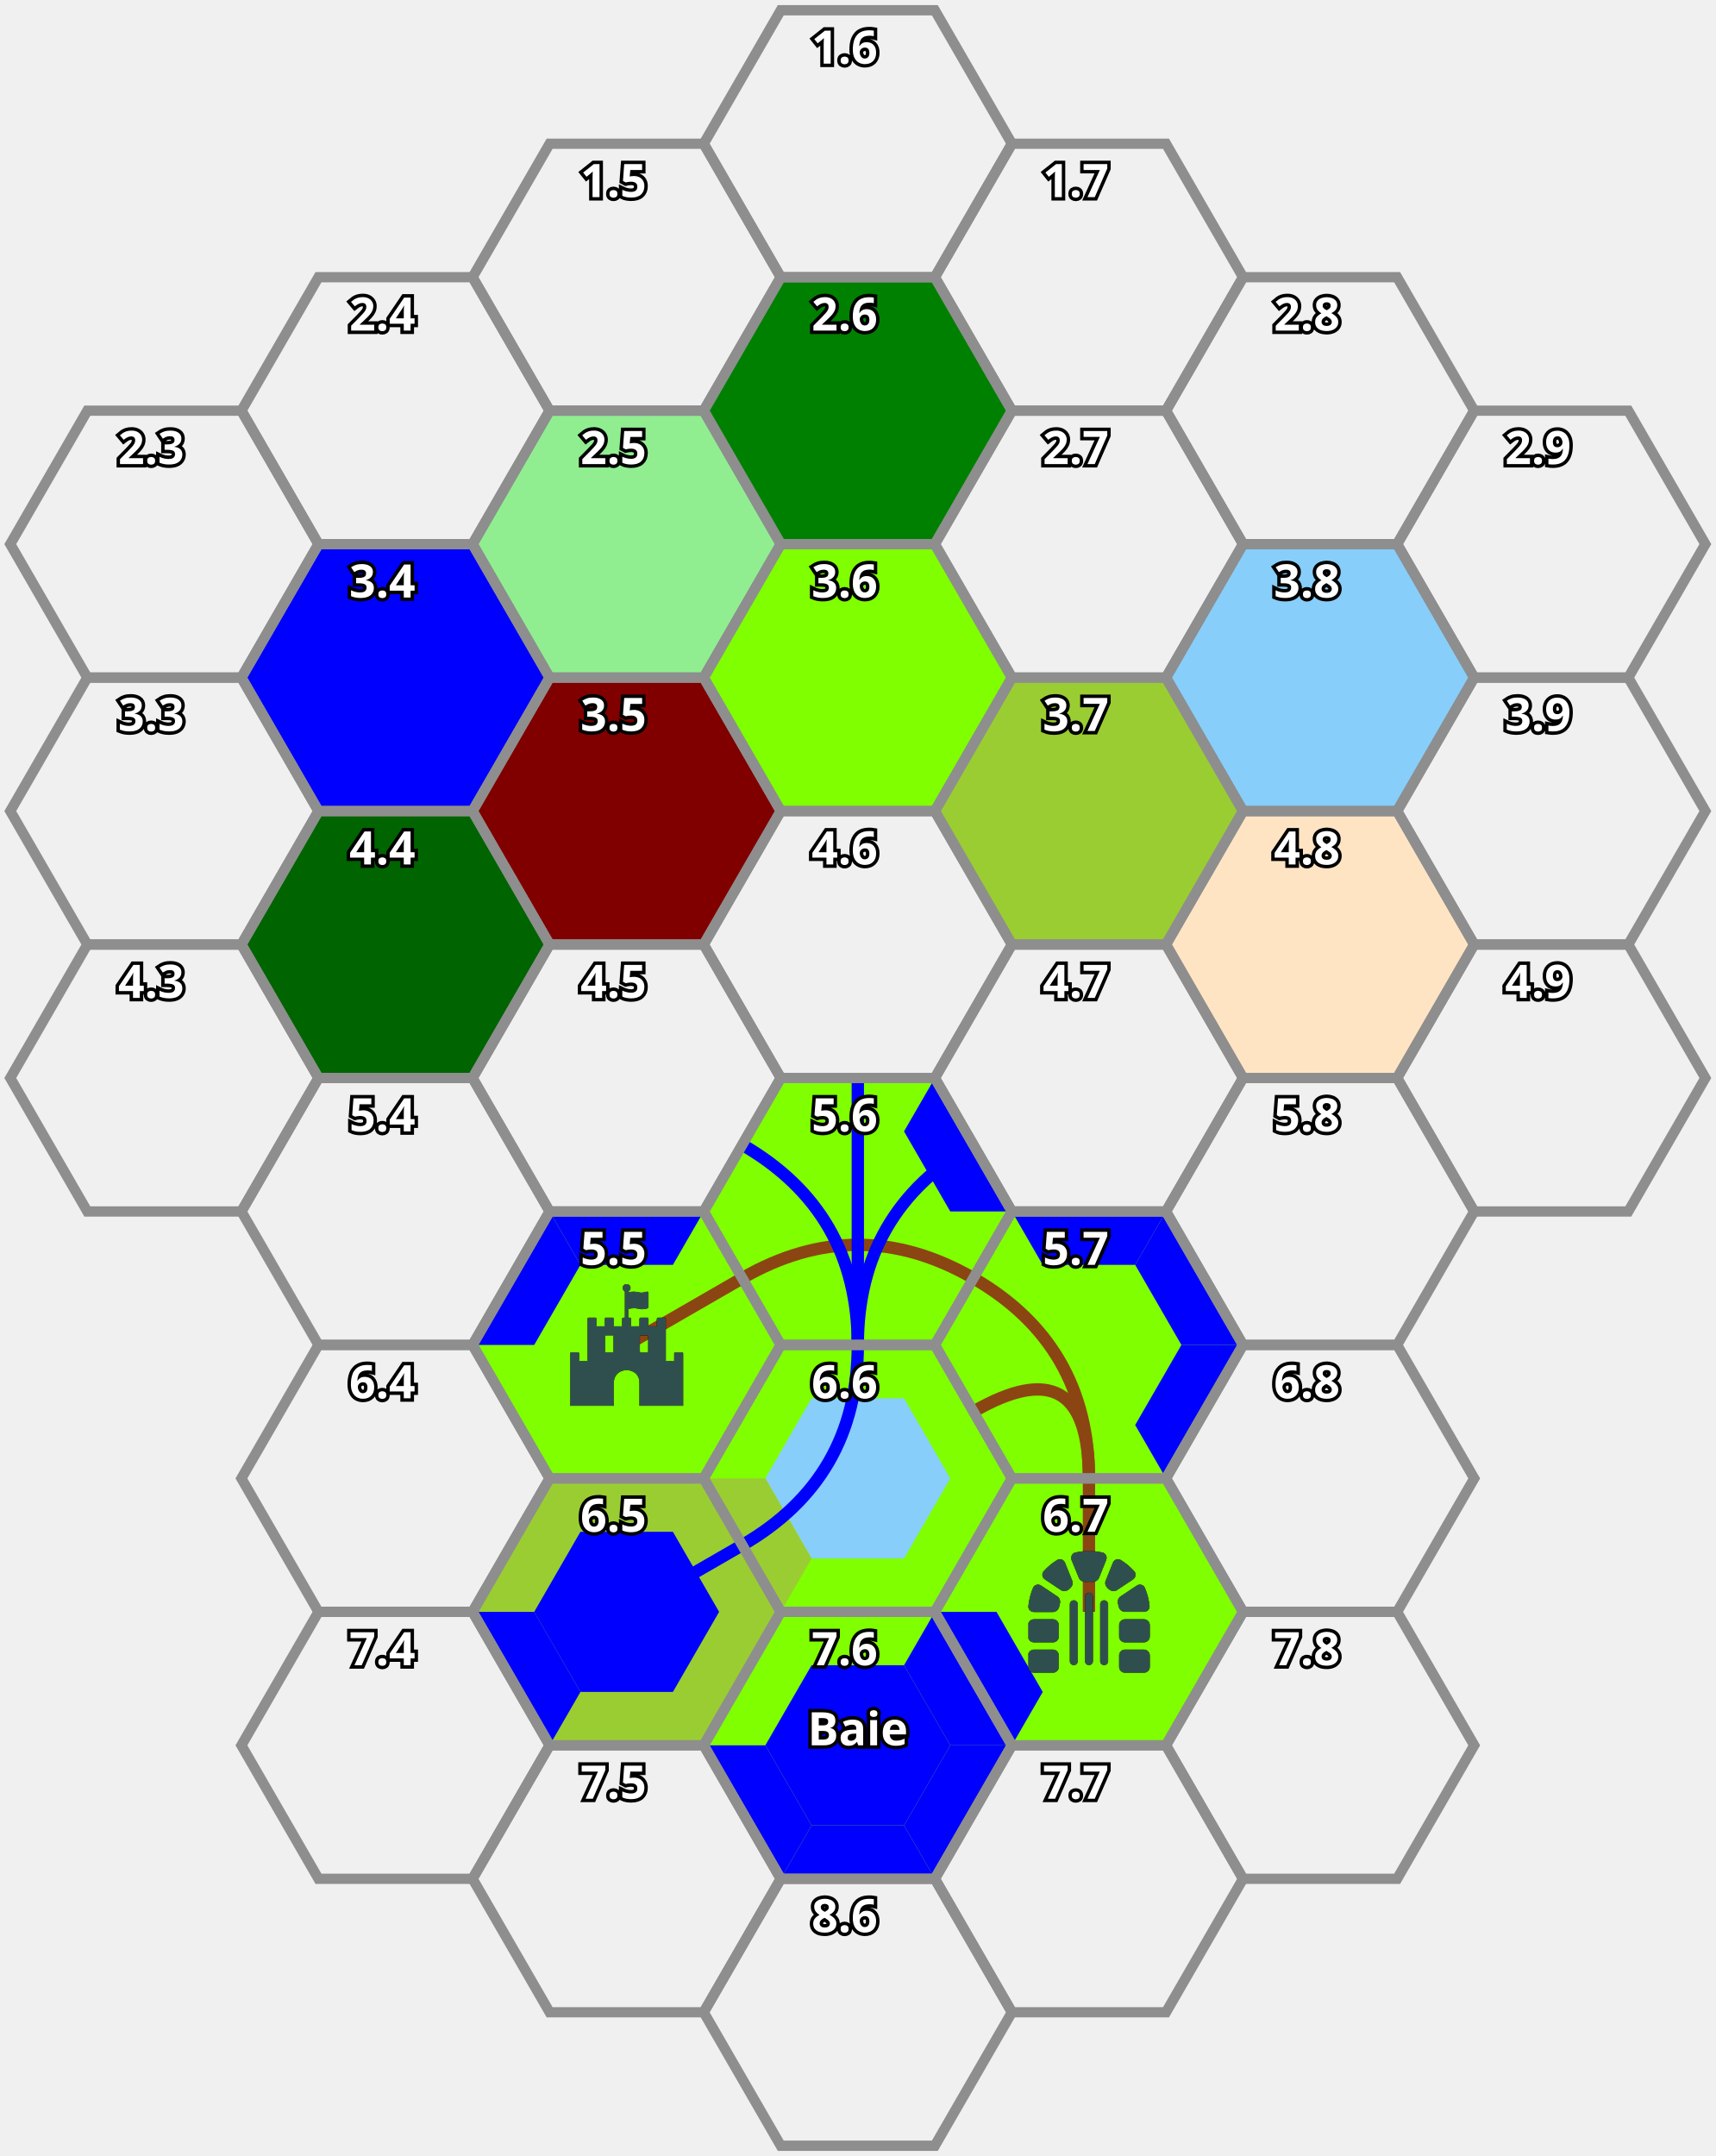
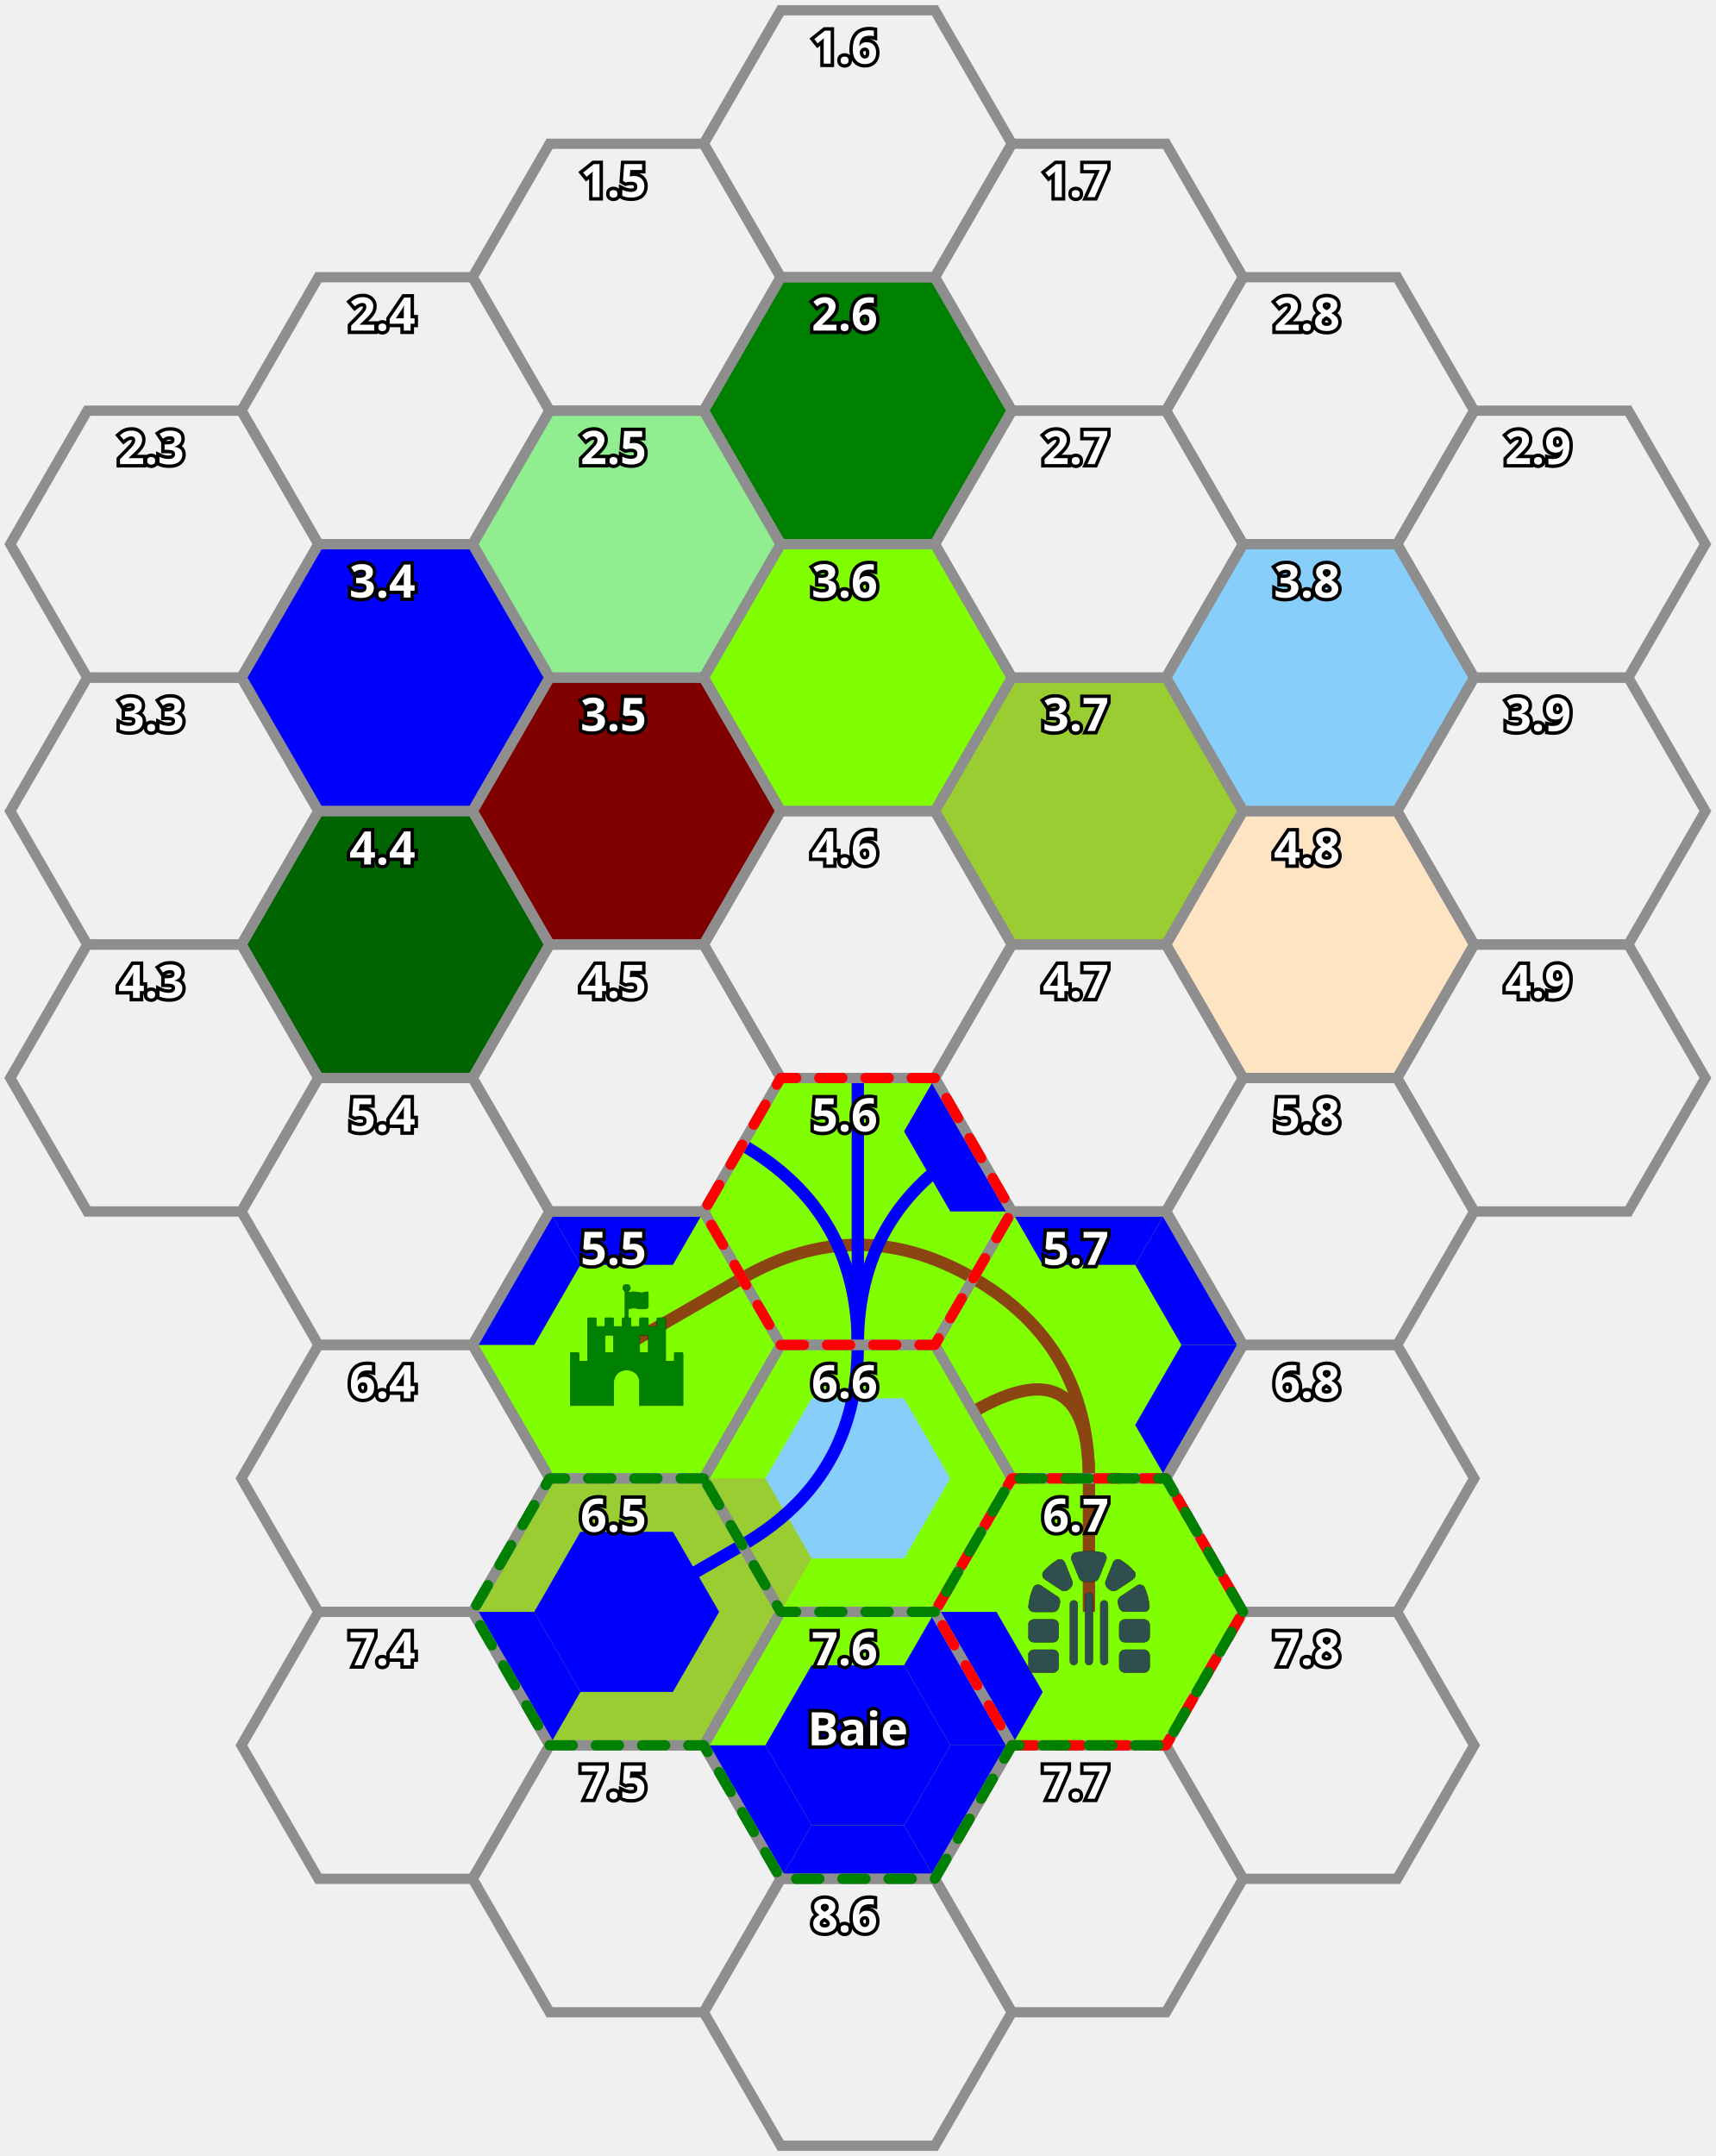
<svg xmlns="http://www.w3.org/2000/svg" xmlns:xlink="http://www.w3.org/1999/xlink" viewBox="343.333 79.936 1113.333 1398.974" data-name="Layer 1" id="Layer_1">
  <style type="text/css">
        polygon {
            fill: none;
            stroke-width: 6.667;
        }

        text {
            font-size: 250.0%;
            font-family: PTSans-NarrowBold, PT Sans Narrow;
            font-weight: 600;
            paint-order: stroke;
            stroke: black;
            fill: white;
            stroke-width: 4.444;
        }

        .path {
            fill: transparent;
            stroke-width: 8.0;
        }


        .roads {
            stroke: saddlebrown;
        }

        .rivers {
            stroke: blue;
        }

        .grid {
            stroke: #8E8E8E;
            stroke-miterlimit: 10;
        }

        .number {}

        .alt_text {}

        .icon {
            paint-order: stroke;
            stroke: black;
            fill: darkslategrey;
            stroke-width: 2;
        }


        .plains {
            fill: lightgreen;
        }

        .light_wood {
            fill: green;
        }

        .heavy_woods {
            fill: darkgreen;
        }

        .grassland {
            fill: chartreuse;
        }

        .mountains {
            fill: maroon;
        }

        .hills {
            fill: bisque;
        }

        .sea {
            fill: blue;
        }


        .lake {
            fill: lightskyblue;
        }


        .marsh {
            fill: yellowgreen;
        }


        .desert {
            fill: lightyellow;
        }

        .unknown {
            fill: gray;
        }

        .zone {
            stroke-dasharray: 15;
            stroke-linejoin: round;
            stroke-linecap: round;
        }

        .zone.secured {
            stroke: green;
        }

        
+ .fortin {
+     fill: green;
+ }
+ 
+ .zone.dangerous {
+     stroke: red;
+ }
+ 
    </style>
  <defs>
    <svg id="ruines" class="icon ruines">
      <path d="M336.6 156.5C327.3 148.1 322.6 136.5 327.1 125.3L357.6 49.18C362.7 36.27 377.8 30.36 389.7 37.63C410.9 50.63 430 66.62 446.5 85.02C455.7 95.21 452.9 110.9 441.5 118.5L373.9 163.5C363.6 170.4 349.8 168.1 340.5 159.9C339.2 158.7 337.9 157.6 336.6 156.5H336.6zM297.7 112.6C293.2 123.1 280.9 129.8 268.7 128.6C264.6 128.2 260.3 128 256 128C251.7 128 247.4 128.2 243.3 128.6C231.1 129.8 218.8 123.1 214.3 112.6L183.1 36.82C178.8 24.02 185.5 9.433 198.1 6.374C217.3 2.203 236.4 0 256 0C275.6 0 294.7 2.203 313 6.374C326.5 9.433 333.2 24.02 328 36.82L297.7 112.6zM122.3 37.63C134.2 30.36 149.3 36.27 154.4 49.18L184.9 125.3C189.4 136.5 184.7 148.1 175.4 156.5C174.1 157.6 172.8 158.7 171.5 159.9C162.2 168.1 148.4 170.4 138.1 163.5L70.52 118.5C59.13 110.9 56.32 95.21 65.46 85.02C81.99 66.62 101.1 50.63 122.3 37.63H122.3zM379.5 222.1C376.3 210.7 379.7 198.1 389.5 191.6L458.1 145.8C469.7 138.1 485.6 141.9 491.2 154.7C501.6 178.8 508.4 204.8 510.9 232C512.1 245.2 501.3 255.1 488 255.1H408C394.7 255.1 384.2 245.2 381.8 232.1C381.1 228.7 380.4 225.4 379.5 222.1V222.1zM122.5 191.6C132.3 198.1 135.7 210.7 132.5 222.1C131.6 225.4 130.9 228.7 130.2 232.1C127.8 245.2 117.3 256 104 256H24C10.75 256-.118 245.2 1.107 232C3.636 204.8 10.43 178.8 20.82 154.7C26.36 141.9 42.26 138.1 53.91 145.8L122.5 191.6zM104 288C117.3 288 128 298.7 128 312V360C128 373.3 117.3 384 104 384H24C10.75 384 0 373.3 0 360V312C0 298.7 10.75 288 24 288H104zM488 288C501.3 288 512 298.7 512 312V360C512 373.3 501.3 384 488 384H408C394.7 384 384 373.3 384 360V312C384 298.7 394.7 288 408 288H488zM104 416C117.3 416 128 426.7 128 440V488C128 501.3 117.3 512 104 512H24C10.75 512 0 501.3 0 488V440C0 426.7 10.75 416 24 416H104zM488 416C501.3 416 512 426.7 512 440V488C512 501.3 501.3 512 488 512H408C394.7 512 384 501.3 384 488V440C384 426.7 394.7 416 408 416H488zM272 464C272 472.8 264.8 480 256 480C247.2 480 240 472.8 240 464V192C240 183.2 247.2 176 256 176C264.8 176 272 183.2 272 192V464zM208 464C208 472.8 200.8 480 192 480C183.2 480 176 472.8 176 464V224C176 215.2 183.2 208 192 208C200.8 208 208 215.2 208 224V464zM336 464C336 472.8 328.8 480 320 480C311.2 480 304 472.8 304 464V224C304 215.2 311.2 208 320 208C328.8 208 336 215.2 336 224V464z" />
    </svg>
    <svg id="fortin" class="icon fortin">
      <path d="M489.2 287.9h-27.4c-2.6 0-4.6 2-4.6 4.6v32h-36.6V146.2c0-2.6-2-4.6-4.6-4.6h-27.4c-2.6 0-4.6 2-4.6 4.6v32h-36.6v-32c0-2.6-2-4.6-4.6-4.6h-27.4c-2.6 0-4.6 2-4.6 4.6v32h-36.6v-32c0-6-8-4.6-11.7-4.6v-38c8.3-2 17.1-3.4 25.7-3.4 10.9 0 20.9 4.3 31.4 4.3 4.6 0 27.7-1.1 27.7-8v-60c0-2.6-2-4.6-4.6-4.6-5.1 0-15.1 4.3-24 4.3-9.7 0-20.9-4.3-32.6-4.3-8 0-16 1.1-23.7 2.9v-4.9c5.4-2.6 9.1-8.3 9.1-14.3 0-20.7-31.4-20.8-31.4 0 0 6 3.7 11.7 9.1 14.3v111.7c-3.7 0-11.7-1.4-11.7 4.6v32h-36.6v-32c0-2.6-2-4.6-4.6-4.6h-27.4c-2.6 0-4.6 2-4.6 4.6v32H128v-32c0-2.6-2-4.6-4.6-4.6H96c-2.6 0-4.6 2-4.6 4.6v178.3H54.8v-32c0-2.6-2-4.6-4.6-4.6H22.8c-2.6 0-4.6 2-4.6 4.6V512h182.9v-96c0-72.6 109.7-72.6 109.7 0v96h182.9V292.5c.1-2.6-1.9-4.6-4.5-4.6zm-288.1-4.5c0 2.6-2 4.6-4.6 4.6h-27.4c-2.6 0-4.6-2-4.6-4.6v-64c0-2.6 2-4.6 4.6-4.6h27.4c2.6 0 4.6 2 4.6 4.6v64zm146.4 0c0 2.6-2 4.6-4.6 4.6h-27.4c-2.6 0-4.6-2-4.6-4.6v-64c0-2.6 2-4.6 4.6-4.6h27.4c2.6 0 4.6 2 4.6 4.6v64z" />
    </svg>
  </defs>
  <polygon class="marsh" points="1150.0,606.218 1100.0,519.615 1000.0,519.615 950.0,606.218 1000.0,692.82 1100.0,692.82 1150.0,606.218" />
  <polygon class="" points="1150.0,779.423 1100.0,692.82 1000.0,692.82 950.0,779.423 1000.0,866.025 1100.0,866.025 1150.0,779.423" />
  <polygon class="" points="1450.0,606.218 1400.0,519.615 1300.0,519.615 1250.0,606.218 1300.0,692.82 1400.0,692.82 1450.0,606.218" />
  <polygon class="" points="1450.0,779.423 1400.0,692.82 1300.0,692.82 1250.0,779.423 1300.0,866.025 1400.0,866.025 1450.0,779.423" />
  <polygon class="" points="550.0,433.013 500.0,346.41 400.0,346.41 350.0,433.013 400.0,519.615 500.0,519.615 550.0,433.013" />
  <polygon class="" points="550.0,606.218 500.0,519.615 400.0,519.615 350.0,606.218 400.0,692.82 500.0,692.82 550.0,606.218" />
  <polygon class="plains" points="850.0,433.013 800.0,346.41 700.0,346.41 650.0,433.013 700.0,519.615 800.0,519.615 850.0,433.013" />
  <polygon class="mountains" points="850.0,606.218 800.0,519.615 700.0,519.615 650.0,606.218 700.0,692.82 800.0,692.82 850.0,606.218" />
  <polygon class="marsh" points="850.0,1125.833 800.0,1039.23 700.0,1039.23 650.0,1125.833 700.0,1212.436 800.0,1212.436 850.0,1125.833" />
  <polygon class="sea" points="690.0,1125.833 720.0,1177.795 700.0,1212.436 650.0,1125.833 690.0,1125.833" />
  <polygon class="sea" points="810.0,1125.833 780.0,1073.872 720.0,1073.872 690.0,1125.833 720.0,1177.795 780.0,1177.795 810.0,1125.833" />
  <path d="M750.0 1125.833 Q 750.0 1125.833 824.998 1082.532" class="path rivers" />
  <polygon class="" points="850.0,1299.038 800.0,1212.436 700.0,1212.436 650.0,1299.038 700.0,1385.641 800.0,1385.641 850.0,1299.038" />
  <polygon class="grassland" points="1150.0,1125.833 1100.0,1039.23 1000.0,1039.23 950.0,1125.833 1000.0,1212.436 1100.0,1212.436 1150.0,1125.833" />
  <polygon class="sea" points="990.0,1125.833 1020.0,1177.795 1000.0,1212.436 950.0,1125.833 990.0,1125.833" />
  <path d="M1050.0 1039.23 Q 1050.0 1125.833 1050.0 1125.833" class="path roads" />
  <use xlink:href="#ruines" transform="translate(1010.635 1086.468) scale(0.1537687 0.1537687)" />
  <polygon class="" points="1150.0,1299.038 1100.0,1212.436 1000.0,1212.436 950.0,1299.038 1000.0,1385.641 1100.0,1385.641 1150.0,1299.038" />
  <polygon class="" points="1150.0,433.013 1100.0,346.41 1000.0,346.41 950.0,433.013 1000.0,519.615 1100.0,519.615 1150.0,433.013" />
  <polygon class="" points="1450.0,433.013 1400.0,346.41 1300.0,346.41 1250.0,433.013 1300.0,519.615 1400.0,519.615 1450.0,433.013" />
  <polygon class="" points="850.0,259.808 800.0,173.205 700.0,173.205 650.0,259.808 700.0,346.41 800.0,346.41 850.0,259.808" />
  <polygon class="" points="1150.0,259.808 1100.0,173.205 1000.0,173.205 950.0,259.808 1000.0,346.41 1100.0,346.41 1150.0,259.808" />
  <polygon class="" points="850.0,779.423 800.0,692.82 700.0,692.82 650.0,779.423 700.0,866.025 800.0,866.025 850.0,779.423" />
  <polygon class="grassland" points="850.0,952.628 800.0,866.025 700.0,866.025 650.0,952.628 700.0,1039.23 800.0,1039.23 850.0,952.628" />
  <polygon class="sea" points="690.0,952.628 720.0,900.666 700.0,866.025 650.0,952.628 690.0,952.628" />
  <polygon class="sea" points="780.0,900.666 720.0,900.666 700.0,866.025 800.0,866.025 780.0,900.666" />
  <path d="M750.0 952.628 Q 750.0 952.628 824.998 909.327" class="path roads" />
  <use xlink:href="#fortin" transform="translate(710.6352 913.2632) scale(0.1537687 0.1537687)" />
  <polygon class="grassland" points="1150.0,952.628 1100.0,866.025 1000.0,866.025 950.0,952.628 1000.0,1039.23 1100.0,1039.23 1150.0,952.628" />
  <polygon class="sea" points="1110.0,952.628 1080.0,900.666 1100.0,866.025 1150.0,952.628 1110.0,952.628" />
  <polygon class="sea" points="1080.0,900.666 1020.0,900.666 1000.0,866.025 1100.0,866.025 1080.0,900.666" />
  <polygon class="sea" points="1110.0,952.628 1080.0,1004.589 1100.0,1039.23 1150.0,952.628 1110.0,952.628" />
  <path d="M975.002 909.327 Q 1050.0 952.628 1050.0 1039.23" class="path roads" />
  <path d="M975.002 995.929 Q 1050.0 952.628 1050.0 1039.23" class="path roads" />
  <polygon class="" points="550.0,779.423 500.0,692.82 400.0,692.82 350.0,779.423 400.0,866.025 500.0,866.025 550.0,779.423" />
  <polygon class="grassland" points="1000.0,1212.436 950.0,1125.833 850.0,1125.833 800.0,1212.436 850.0,1299.038 950.0,1299.038 1000.0,1212.436" />
  <polygon class="sea" points="840.0,1212.436 870.0,1264.397 850.0,1299.038 800.0,1212.436 840.0,1212.436" />
  <polygon class="sea" points="930.0,1264.397 870.0,1264.397 850.0,1299.038 950.0,1299.038 930.0,1264.397" />
  <polygon class="sea" points="960.0,1212.436 930.0,1264.397 950.0,1299.038 1000.0,1212.436 960.0,1212.436" />
  <polygon class="sea" points="960.0,1212.436 930.0,1160.474 870.0,1160.474 840.0,1212.436 870.0,1264.397 930.0,1264.397 960.0,1212.436" />
  <polygon class="sea" points="960.0,1212.436 930.0,1160.474 950.0,1125.833 1000.0,1212.436 960.0,1212.436" />
  <text transform="translate(900.0 1212.436)" text-anchor="middle" class="alt_text">Baie</text>
  <polygon class="grassland" points="1000.0,1039.23 950.0,952.628 850.0,952.628 800.0,1039.23 850.0,1125.833 950.0,1125.833 1000.0,1039.23" />
  <polygon class="lake" points="960.0,1039.23 930.0,987.269 870.0,987.269 840.0,1039.23 870.0,1091.192 930.0,1091.192 960.0,1039.23" />
  <polygon class="marsh" points="840.0,1039.23 870.0,1091.192 850.0,1125.833 800.0,1039.23 840.0,1039.23" />
  <path d="M900.0 952.628 Q 900.0 1039.23 825.002 1082.532" class="path rivers" />
  <polygon class="" points="1300.0,1212.436 1250.0,1125.833 1150.0,1125.833 1100.0,1212.436 1150.0,1299.038 1250.0,1299.038 1300.0,1212.436" />
  <polygon class="" points="1300.0,1039.23 1250.0,952.628 1150.0,952.628 1100.0,1039.23 1150.0,1125.833 1250.0,1125.833 1300.0,1039.23" />
  <polygon class="" points="700.0,1212.436 650.0,1125.833 550.0,1125.833 500.0,1212.436 550.0,1299.038 650.0,1299.038 700.0,1212.436" />
  <polygon class="" points="700.0,1039.23 650.0,952.628 550.0,952.628 500.0,1039.23 550.0,1125.833 650.0,1125.833 700.0,1039.23" />
  <polygon class="heavy_woods" points="700.0,692.82 650.0,606.218 550.0,606.218 500.0,692.82 550.0,779.423 650.0,779.423 700.0,692.82" />
  <polygon class="sea" points="700.0,519.615 650.0,433.013 550.0,433.013 500.0,519.615 550.0,606.218 650.0,606.218 700.0,519.615" />
  <polygon class="" points="1000.0,692.82 950.0,606.218 850.0,606.218 800.0,692.82 850.0,779.423 950.0,779.423 1000.0,692.82" />
  <polygon class="grassland" points="1000.0,519.615 950.0,433.013 850.0,433.013 800.0,519.615 850.0,606.218 950.0,606.218 1000.0,519.615" />
  <polygon class="" points="700.0,866.025 650.0,779.423 550.0,779.423 500.0,866.025 550.0,952.628 650.0,952.628 700.0,866.025" />
  <polygon class="grassland" points="1000.0,866.025 950.0,779.423 850.0,779.423 800.0,866.025 850.0,952.628 950.0,952.628 1000.0,866.025" />
  <polygon class="sea" points="960.0,866.025 930.0,814.064 950.0,779.423 1000.0,866.025 960.0,866.025" />
  <path d="M825.002 909.327 Q 900.0 866.025 974.998 909.327" class="path roads" />
  <path d="M900.0 779.423 Q 900.0 866.025 900.0 952.628" class="path rivers" />
  <path d="M825.002 822.724 Q 900.0 866.025 900.0 952.628" class="path rivers" />
  <path d="M974.998 822.724 Q 900.0 866.025 900.0 952.628" class="path rivers" />
  <polygon class="" points="1300.0,866.025 1250.0,779.423 1150.0,779.423 1100.0,866.025 1150.0,952.628 1250.0,952.628 1300.0,866.025" />
  <polygon class="" points="700.0,346.41 650.0,259.808 550.0,259.808 500.0,346.41 550.0,433.013 650.0,433.013 700.0,346.41" />
  <polygon class="light_wood" points="1000.0,346.41 950.0,259.808 850.0,259.808 800.0,346.41 850.0,433.013 950.0,433.013 1000.0,346.41" />
  <polygon class="lake" points="1300.0,519.615 1250.0,433.013 1150.0,433.013 1100.0,519.615 1150.0,606.218 1250.0,606.218 1300.0,519.615" />
  <polygon class="" points="1300.0,346.41 1250.0,259.808 1150.0,259.808 1100.0,346.41 1150.0,433.013 1250.0,433.013 1300.0,346.41" />
  <polygon class="hills" points="1300.0,692.82 1250.0,606.218 1150.0,606.218 1100.0,692.82 1150.0,779.423 1250.0,779.423 1300.0,692.82" />
  <polygon class="" points="1000.0,1385.641 950.0,1299.038 850.0,1299.038 800.0,1385.641 850.0,1472.243 950.0,1472.243 1000.0,1385.641" />
  <polygon class="" points="1000.0,173.205 950.0,86.603 850.0,86.603 800.0,173.205 850.0,259.808 950.0,259.808 1000.0,173.205" />
  <polygon class="grid" points="1150.0,606.218 1100.0,519.615 1000.0,519.615 950.0,606.218 1000.0,692.82 1100.0,692.82 1150.0,606.218" />
  <polygon class="grid" points="1150.0,779.423 1100.0,692.82 1000.0,692.82 950.0,779.423 1000.0,866.025 1100.0,866.025 1150.0,779.423" />
  <polygon class="grid" points="1450.0,606.218 1400.0,519.615 1300.0,519.615 1250.0,606.218 1300.0,692.82 1400.0,692.82 1450.0,606.218" />
  <polygon class="grid" points="1450.0,779.423 1400.0,692.82 1300.0,692.82 1250.0,779.423 1300.0,866.025 1400.0,866.025 1450.0,779.423" />
  <polygon class="grid" points="550.0,433.013 500.0,346.41 400.0,346.41 350.0,433.013 400.0,519.615 500.0,519.615 550.0,433.013" />
  <polygon class="grid" points="550.0,606.218 500.0,519.615 400.0,519.615 350.0,606.218 400.0,692.82 500.0,692.82 550.0,606.218" />
  <polygon class="grid" points="850.0,433.013 800.0,346.41 700.0,346.41 650.0,433.013 700.0,519.615 800.0,519.615 850.0,433.013" />
  <polygon class="grid" points="850.0,606.218 800.0,519.615 700.0,519.615 650.0,606.218 700.0,692.82 800.0,692.82 850.0,606.218" />
  <polygon class="grid" points="850.0,1125.833 800.0,1039.23 700.0,1039.23 650.0,1125.833 700.0,1212.436 800.0,1212.436 850.0,1125.833" />
  <polygon class="grid" points="850.0,1299.038 800.0,1212.436 700.0,1212.436 650.0,1299.038 700.0,1385.641 800.0,1385.641 850.0,1299.038" />
  <polygon class="grid" points="1150.0,1125.833 1100.0,1039.23 1000.0,1039.23 950.0,1125.833 1000.0,1212.436 1100.0,1212.436 1150.0,1125.833" />
  <polygon class="grid" points="1150.0,1299.038 1100.0,1212.436 1000.0,1212.436 950.0,1299.038 1000.0,1385.641 1100.0,1385.641 1150.0,1299.038" />
  <polygon class="grid" points="1150.0,433.013 1100.0,346.41 1000.0,346.41 950.0,433.013 1000.0,519.615 1100.0,519.615 1150.0,433.013" />
  <polygon class="grid" points="1450.0,433.013 1400.0,346.41 1300.0,346.41 1250.0,433.013 1300.0,519.615 1400.0,519.615 1450.0,433.013" />
  <polygon class="grid" points="850.0,259.808 800.0,173.205 700.0,173.205 650.0,259.808 700.0,346.41 800.0,346.41 850.0,259.808" />
  <polygon class="grid" points="1150.0,259.808 1100.0,173.205 1000.0,173.205 950.0,259.808 1000.0,346.41 1100.0,346.41 1150.0,259.808" />
  <polygon class="grid" points="850.0,779.423 800.0,692.82 700.0,692.82 650.0,779.423 700.0,866.025 800.0,866.025 850.0,779.423" />
  <polygon class="grid" points="850.0,952.628 800.0,866.025 700.0,866.025 650.0,952.628 700.0,1039.23 800.0,1039.23 850.0,952.628" />
  <polygon class="grid" points="1150.0,952.628 1100.0,866.025 1000.0,866.025 950.0,952.628 1000.0,1039.23 1100.0,1039.23 1150.0,952.628" />
  <polygon class="grid" points="550.0,779.423 500.0,692.82 400.0,692.82 350.0,779.423 400.0,866.025 500.0,866.025 550.0,779.423" />
  <polygon class="grid" points="1000.0,1212.436 950.0,1125.833 850.0,1125.833 800.0,1212.436 850.0,1299.038 950.0,1299.038 1000.0,1212.436" />
  <polygon class="grid" points="1000.0,1039.23 950.0,952.628 850.0,952.628 800.0,1039.23 850.0,1125.833 950.0,1125.833 1000.0,1039.23" />
  <polygon class="grid" points="1300.0,1212.436 1250.0,1125.833 1150.0,1125.833 1100.0,1212.436 1150.0,1299.038 1250.0,1299.038 1300.0,1212.436" />
  <polygon class="grid" points="1300.0,1039.23 1250.0,952.628 1150.0,952.628 1100.0,1039.23 1150.0,1125.833 1250.0,1125.833 1300.0,1039.23" />
  <polygon class="grid" points="700.0,1212.436 650.0,1125.833 550.0,1125.833 500.0,1212.436 550.0,1299.038 650.0,1299.038 700.0,1212.436" />
  <polygon class="grid" points="700.0,1039.23 650.0,952.628 550.0,952.628 500.0,1039.23 550.0,1125.833 650.0,1125.833 700.0,1039.23" />
  <polygon class="grid" points="700.0,692.82 650.0,606.218 550.0,606.218 500.0,692.82 550.0,779.423 650.0,779.423 700.0,692.82" />
  <polygon class="grid" points="700.0,519.615 650.0,433.013 550.0,433.013 500.0,519.615 550.0,606.218 650.0,606.218 700.0,519.615" />
  <polygon class="grid" points="1000.0,692.82 950.0,606.218 850.0,606.218 800.0,692.82 850.0,779.423 950.0,779.423 1000.0,692.82" />
  <polygon class="grid" points="1000.0,519.615 950.0,433.013 850.0,433.013 800.0,519.615 850.0,606.218 950.0,606.218 1000.0,519.615" />
  <polygon class="grid" points="700.0,866.025 650.0,779.423 550.0,779.423 500.0,866.025 550.0,952.628 650.0,952.628 700.0,866.025" />
  <polygon class="grid" points="1000.0,866.025 950.0,779.423 850.0,779.423 800.0,866.025 850.0,952.628 950.0,952.628 1000.0,866.025" />
  <polygon class="grid" points="1300.0,866.025 1250.0,779.423 1150.0,779.423 1100.0,866.025 1150.0,952.628 1250.0,952.628 1300.0,866.025" />
  <polygon class="grid" points="700.0,346.41 650.0,259.808 550.0,259.808 500.0,346.41 550.0,433.013 650.0,433.013 700.0,346.41" />
  <polygon class="grid" points="1000.0,346.41 950.0,259.808 850.0,259.808 800.0,346.41 850.0,433.013 950.0,433.013 1000.0,346.41" />
  <polygon class="grid" points="1300.0,519.615 1250.0,433.013 1150.0,433.013 1100.0,519.615 1150.0,606.218 1250.0,606.218 1300.0,519.615" />
  <polygon class="grid" points="1300.0,346.41 1250.0,259.808 1150.0,259.808 1100.0,346.41 1150.0,433.013 1250.0,433.013 1300.0,346.41" />
  <polygon class="grid" points="1300.0,692.82 1250.0,606.218 1150.0,606.218 1100.0,692.82 1150.0,779.423 1250.0,779.423 1300.0,692.82" />
  <polygon class="grid" points="1000.0,1385.641 950.0,1299.038 850.0,1299.038 800.0,1385.641 850.0,1472.243 950.0,1472.243 1000.0,1385.641" />
  <polygon class="grid" points="1000.0,173.205 950.0,86.603 850.0,86.603 800.0,173.205 850.0,259.808 950.0,259.808 1000.0,173.205" />
  <text transform="translate(1020.0 554.2563)" class="number">3.7</text>
  <text transform="translate(1020.0 727.4613)" class="number">4.7</text>
  <text transform="translate(1320.0 554.2563)" class="number">3.9</text>
  <text transform="translate(1320.0 727.4613)" class="number">4.9</text>
  <text transform="translate(420.0 381.0512)" class="number">2.3</text>
  <text transform="translate(420.0 554.2563)" class="number">3.3</text>
  <text transform="translate(720.0 381.0512)" class="number">2.5</text>
  <text transform="translate(720.0 554.2563)" class="number">3.5</text>
  <text transform="translate(720.0 1073.872)" class="number">6.5</text>
  <text transform="translate(720.0 1247.077)" class="number">7.5</text>
  <text transform="translate(1020.0 1073.872)" class="number">6.7</text>
  <text transform="translate(1020.0 1247.077)" class="number">7.7</text>
  <text transform="translate(1020.0 381.0512)" class="number">2.7</text>
  <text transform="translate(1320.0 381.0512)" class="number">2.9</text>
  <text transform="translate(720.0 207.8461)" class="number">1.5</text>
  <text transform="translate(1020.0 207.8461)" class="number">1.7</text>
  <text transform="translate(720.0 727.4613)" class="number">4.5</text>
  <text transform="translate(720.0 900.6664)" class="number">5.5</text>
  <text transform="translate(1020.0 900.6664)" class="number">5.7</text>
  <text transform="translate(420.0 727.4613)" class="number">4.3</text>
  <text transform="translate(870.0 1160.474)" class="number">7.6</text>
  <text transform="translate(870.0 987.269)" class="number">6.6</text>
  <text transform="translate(1170.0 1160.474)" class="number">7.8</text>
  <text transform="translate(1170.0 987.269)" class="number">6.8</text>
  <text transform="translate(570.0 1160.474)" class="number">7.4</text>
  <text transform="translate(570.0 987.269)" class="number">6.4</text>
  <text transform="translate(570.0 640.8588)" class="number">4.4</text>
  <text transform="translate(570.0 467.6537)" class="number">3.4</text>
  <text transform="translate(870.0 640.8588)" class="number">4.6</text>
  <text transform="translate(870.0 467.6537)" class="number">3.6</text>
  <text transform="translate(570.0 814.0639)" class="number">5.4</text>
  <text transform="translate(870.0 814.0639)" class="number">5.6</text>
  <text transform="translate(1170.0 814.0639)" class="number">5.8</text>
  <text transform="translate(570.0 294.4486)" class="number">2.4</text>
  <text transform="translate(870.0 294.4486)" class="number">2.6</text>
  <text transform="translate(1170.0 467.6537)" class="number">3.8</text>
  <text transform="translate(1170.0 294.4486)" class="number">2.8</text>
  <text transform="translate(1170.0 640.8588)" class="number">4.8</text>
  <text transform="translate(870.0 1333.679)" class="number">8.6</text>
  <text transform="translate(870.0 121.2436)" class="number">1.6</text>
+   <polygon class="zone dangerous" points="950.0,779.423 850.0,779.423 800.0,866.025 850.0,952.628 950.0,952.628 1000.0,866.025 950.0,779.423" />
+   <polygon class="zone dangerous" points="1100.0,1039.23 1000.0,1039.23 950.0,1125.833 1000.0,1212.436 1100.0,1212.436 1150.0,1125.833 1100.0,1039.23" />
+   <polygon class="zone secured" points="800.0,1039.23 700.0,1039.23 650.0,1125.833 700.0,1212.436 800.0,1212.436 850.0,1299.038 950.0,1299.038 1000.0,1212.436 1100.0,1212.436 1150.0,1125.833 1100.0,1039.23 1000.0,1039.23 950.0,1125.833 850.0,1125.833 800.0,1039.23" />
</svg>
